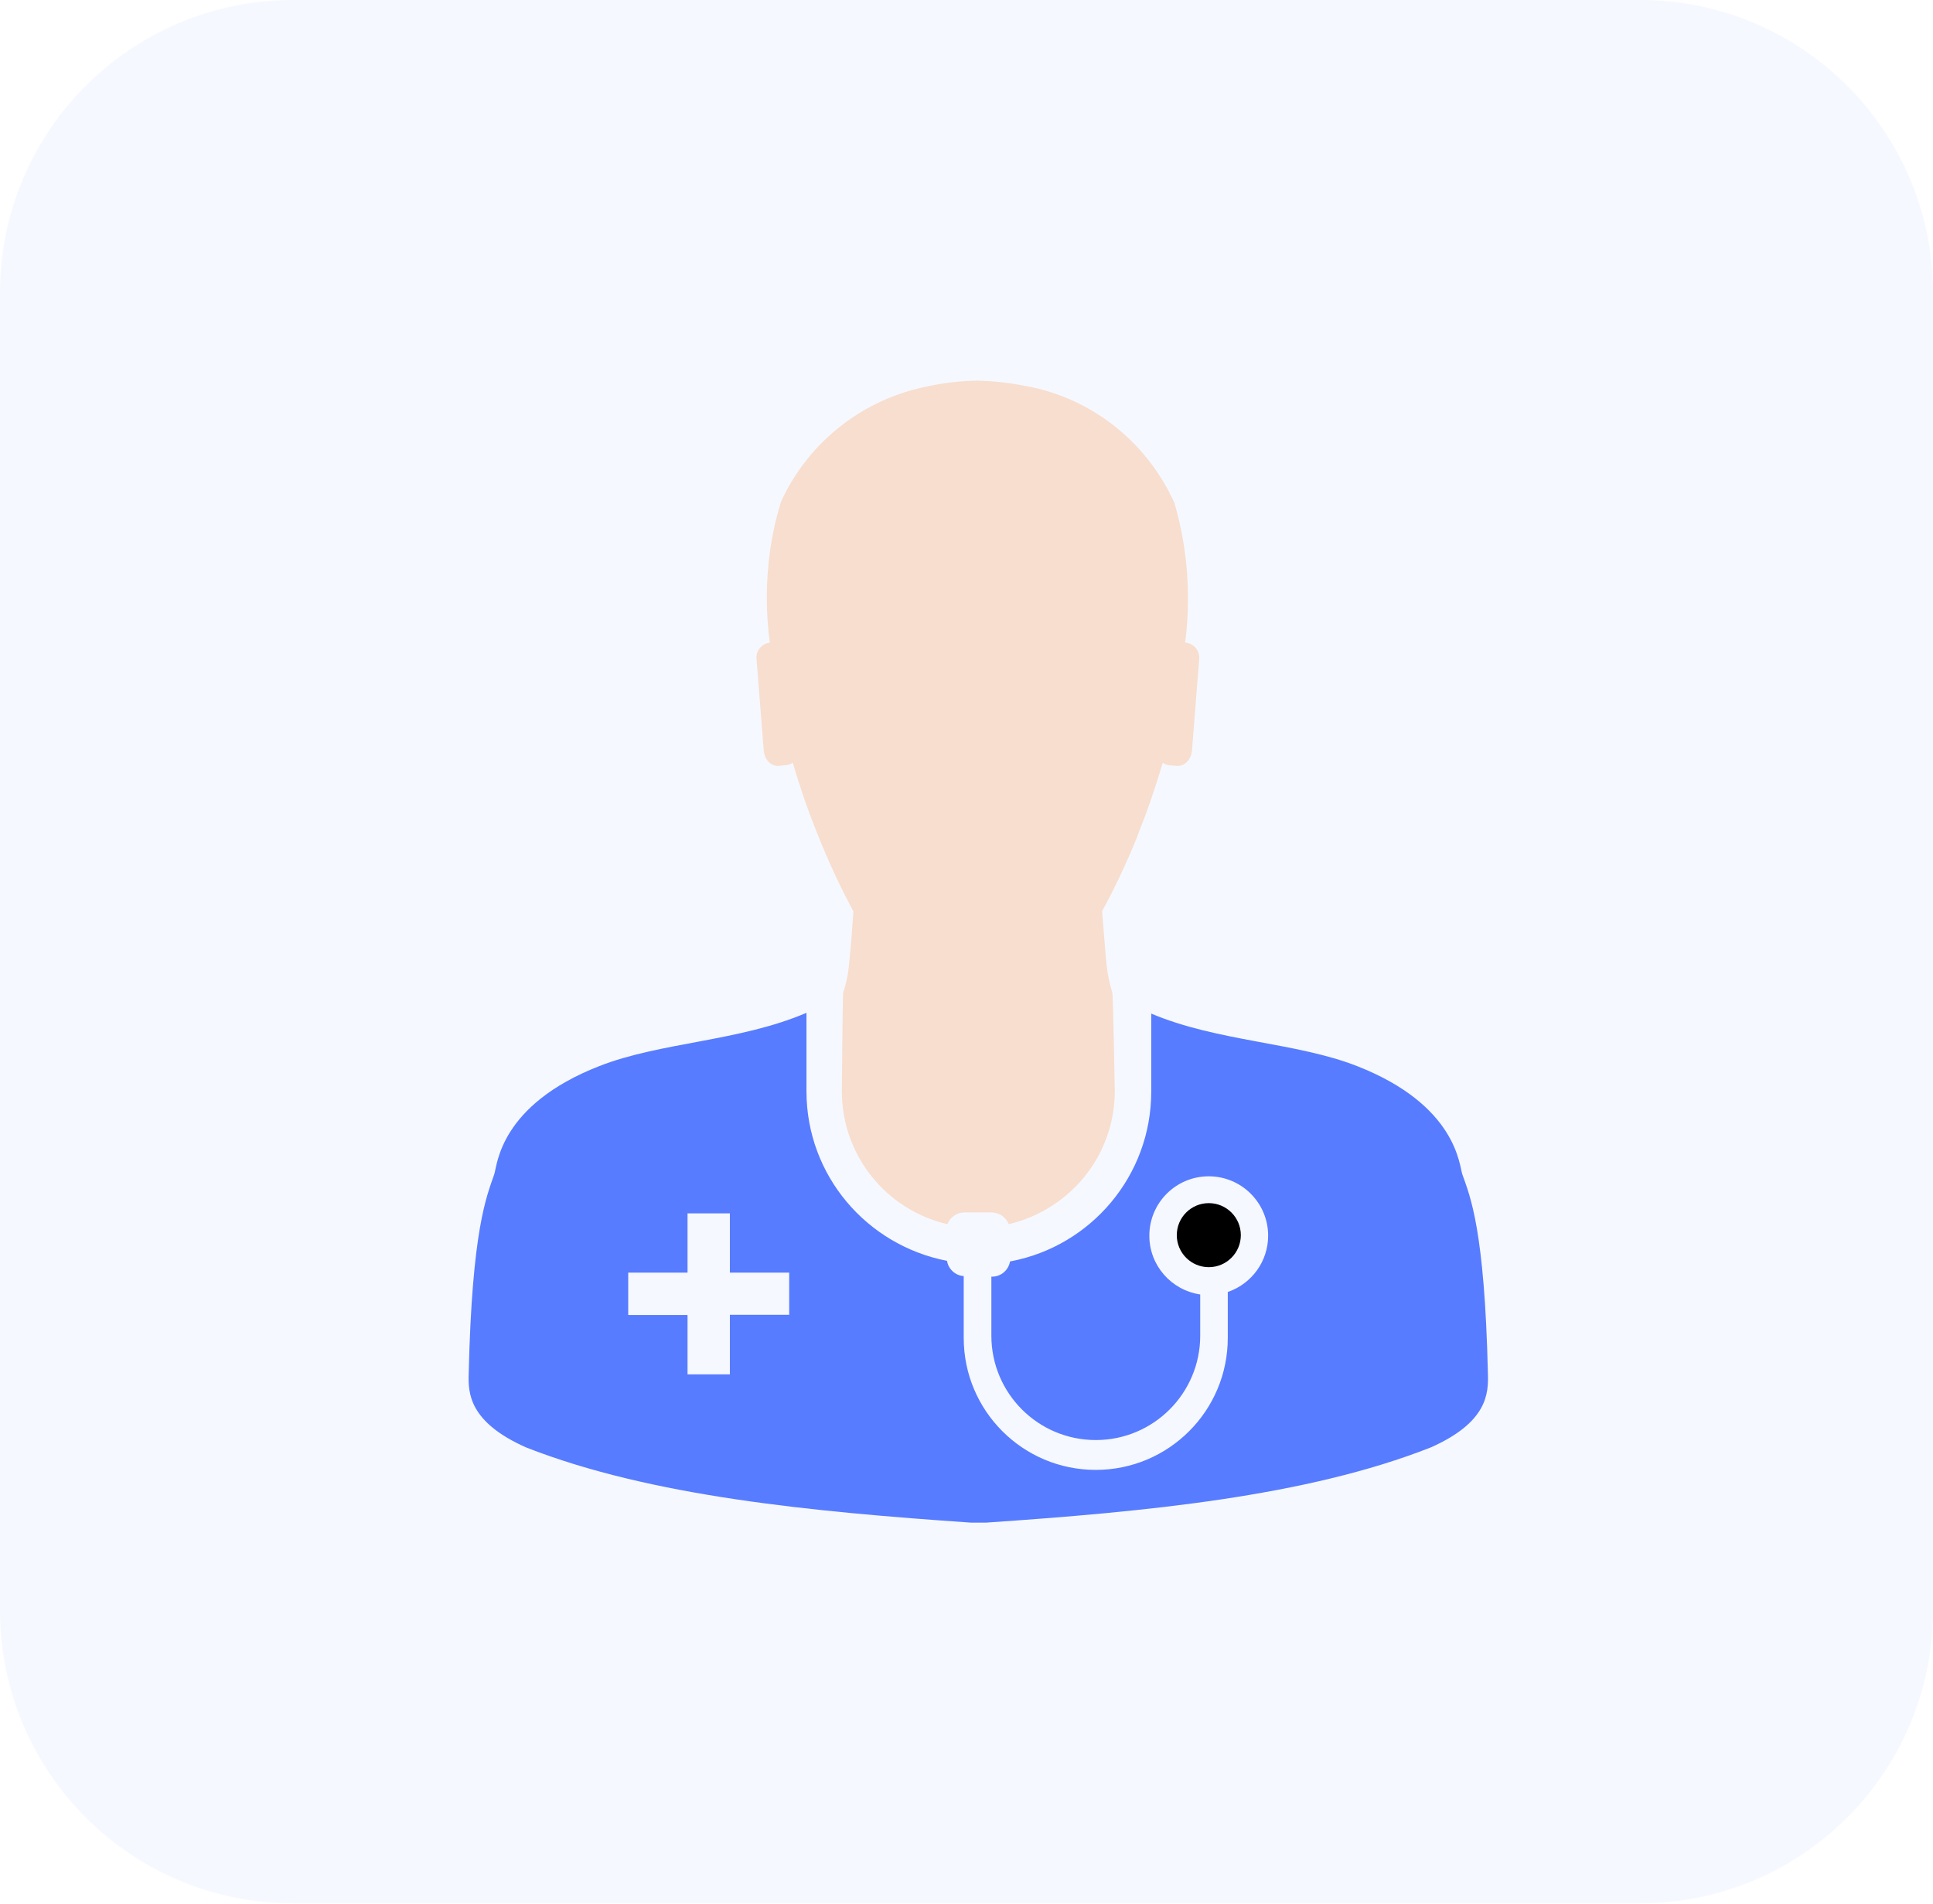
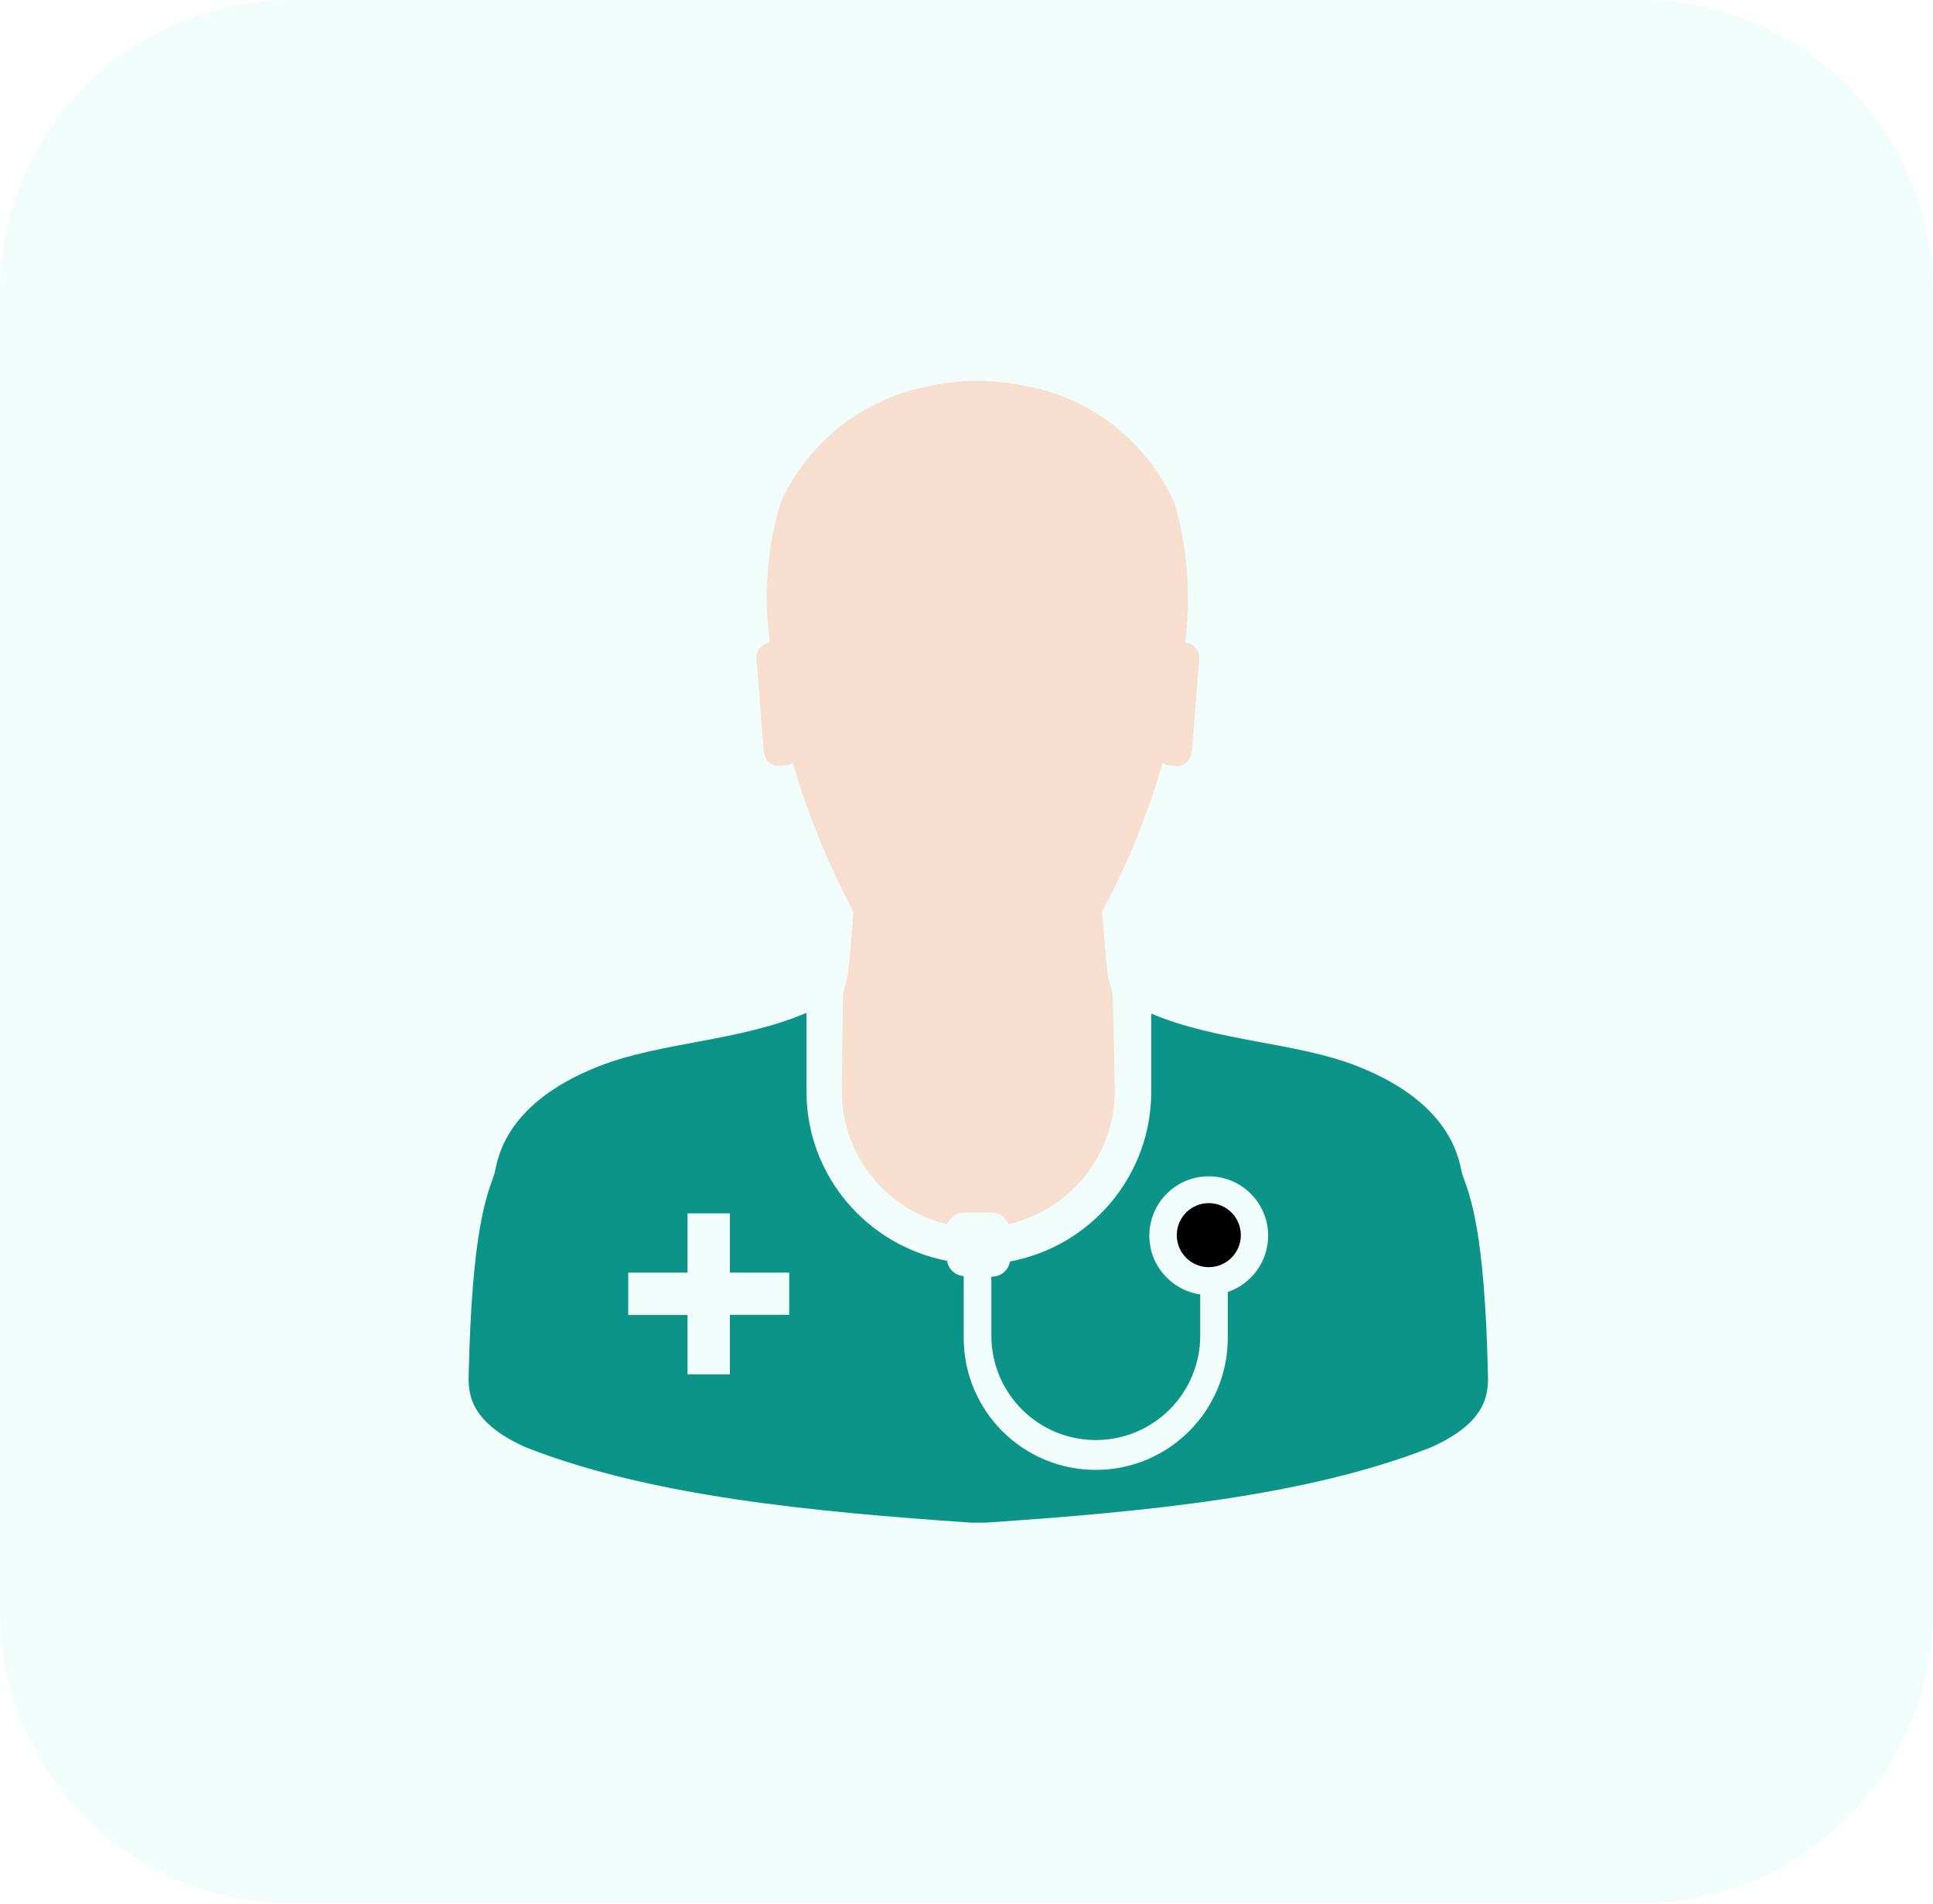
<svg xmlns="http://www.w3.org/2000/svg" width="66" height="65" viewBox="0 0 66 65" fill="none">
-   <rect width="66" height="65" rx="10" fill="#F6F8FF" />
+   <rect width="66" height="65" rx="10" fill="#F0FDFA" />
  <path d="M26.613 26.15L26.84 26.13C26.927 26.121 27.005 26.09 27.07 26.044L27.068 26.046C27.286 26.797 27.552 27.587 27.885 28.414C28.313 29.496 28.734 30.385 29.205 31.243L29.14 31.113C29.101 31.704 29.054 32.312 28.992 32.9C28.963 33.263 28.891 33.601 28.782 33.919L28.791 33.89C28.771 33.898 28.744 37.27 28.744 37.27C28.745 39.469 30.268 41.31 32.315 41.799L32.348 41.806C32.441 41.57 32.665 41.406 32.928 41.406H33.861C34.122 41.409 34.347 41.572 34.439 41.801L34.441 41.806C36.526 41.315 38.055 39.474 38.063 37.273C38.063 37.273 38.006 33.914 37.977 33.892C37.888 33.607 37.816 33.273 37.779 32.928L37.777 32.904C37.72 32.312 37.683 31.719 37.629 31.116C38.031 30.391 38.452 29.504 38.822 28.589L38.884 28.417C39.217 27.59 39.475 26.802 39.701 26.049C39.765 26.095 39.843 26.125 39.927 26.135H39.929L40.158 26.155C40.434 26.184 40.678 25.956 40.701 25.604L40.948 22.466C40.948 22.464 40.948 22.463 40.948 22.463C40.948 22.198 40.749 21.98 40.494 21.948H40.491H40.463C40.527 21.491 40.562 20.964 40.562 20.43C40.562 19.263 40.39 18.135 40.07 17.074L40.091 17.157C39.154 15.1 37.294 13.606 35.055 13.188L35.013 13.182C34.532 13.083 33.971 13.016 33.399 13H33.385H33.365C32.782 13.011 32.221 13.076 31.678 13.192L31.737 13.182C29.459 13.611 27.603 15.104 26.676 17.113L26.659 17.157C26.356 18.132 26.182 19.253 26.182 20.413C26.182 20.955 26.22 21.488 26.293 22.008L26.286 21.948C26.028 21.977 25.828 22.193 25.828 22.456V22.468L26.075 25.605C26.098 25.966 26.345 26.184 26.611 26.155L26.613 26.15Z" fill="#F7DECE" />
-   <path d="M50.803 46.917C50.69 41.977 50.196 40.859 49.929 40.102C49.824 39.798 49.737 37.744 46.344 36.411C44.264 35.592 41.58 35.576 39.308 34.615V37.287C39.303 40.16 37.246 42.551 34.524 43.072L34.486 43.079C34.436 43.374 34.182 43.596 33.879 43.599H33.849V45.614C33.849 47.583 35.445 49.179 37.415 49.179C39.384 49.179 40.98 47.583 40.98 45.614V44.207C39.992 44.059 39.243 43.217 39.243 42.2C39.243 41.08 40.151 40.172 41.271 40.172C42.391 40.172 43.299 41.08 43.299 42.2C43.299 43.087 42.728 43.841 41.935 44.117L41.921 44.122V45.614V45.69C41.921 48.18 39.903 50.198 37.413 50.198C34.923 50.198 32.905 48.18 32.905 45.69C32.905 45.663 32.905 45.637 32.905 45.609V45.612V43.579C32.616 43.56 32.382 43.342 32.336 43.062V43.059C29.59 42.525 27.542 40.142 27.536 37.281V34.588C25.254 35.568 22.553 35.587 20.462 36.408C17.059 37.739 16.981 39.788 16.877 40.097C16.617 40.857 16.117 41.971 16.003 46.914C15.983 47.564 16.003 48.56 17.963 49.431C22.23 51.105 27.728 51.625 33.147 51.999H33.667C39.098 51.628 44.588 51.11 48.852 49.431C50.803 48.565 50.821 47.574 50.803 46.917ZM26.946 44.902H24.921V46.935H23.475V44.909H21.45V43.462H23.475V41.438H24.921V43.462H26.946V44.902Z" fill="#577CFF" />
+   <path d="M50.803 46.917C50.69 41.977 50.196 40.859 49.929 40.102C49.824 39.798 49.737 37.744 46.344 36.411C44.264 35.592 41.58 35.576 39.308 34.615V37.287C39.303 40.16 37.246 42.551 34.524 43.072L34.486 43.079C34.436 43.374 34.182 43.596 33.879 43.599H33.849V45.614C33.849 47.583 35.445 49.179 37.415 49.179C39.384 49.179 40.98 47.583 40.98 45.614V44.207C39.992 44.059 39.243 43.217 39.243 42.2C39.243 41.08 40.151 40.172 41.271 40.172C42.391 40.172 43.299 41.08 43.299 42.2C43.299 43.087 42.728 43.841 41.935 44.117L41.921 44.122V45.614V45.69C41.921 48.18 39.903 50.198 37.413 50.198C34.923 50.198 32.905 48.18 32.905 45.69C32.905 45.663 32.905 45.637 32.905 45.609V45.612V43.579C32.616 43.56 32.382 43.342 32.336 43.062V43.059C29.59 42.525 27.542 40.142 27.536 37.281V34.588C25.254 35.568 22.553 35.587 20.462 36.408C17.059 37.739 16.981 39.788 16.877 40.097C16.617 40.857 16.117 41.971 16.003 46.914C15.983 47.564 16.003 48.56 17.963 49.431C22.23 51.105 27.728 51.625 33.147 51.999H33.667C39.098 51.628 44.588 51.11 48.852 49.431C50.803 48.565 50.821 47.574 50.803 46.917ZM26.946 44.902H24.921V46.935H23.475V44.909H21.45V43.462H23.475V41.438H24.921V43.462H26.946V44.902Z" fill="#0D9488" />
  <path d="M42.367 42.183C42.367 41.579 41.878 41.088 41.273 41.088C40.669 41.088 40.18 41.577 40.18 42.182C40.18 42.786 40.669 43.275 41.273 43.275C41.876 43.275 42.365 42.786 42.367 42.183Z" fill="black" />
</svg>
